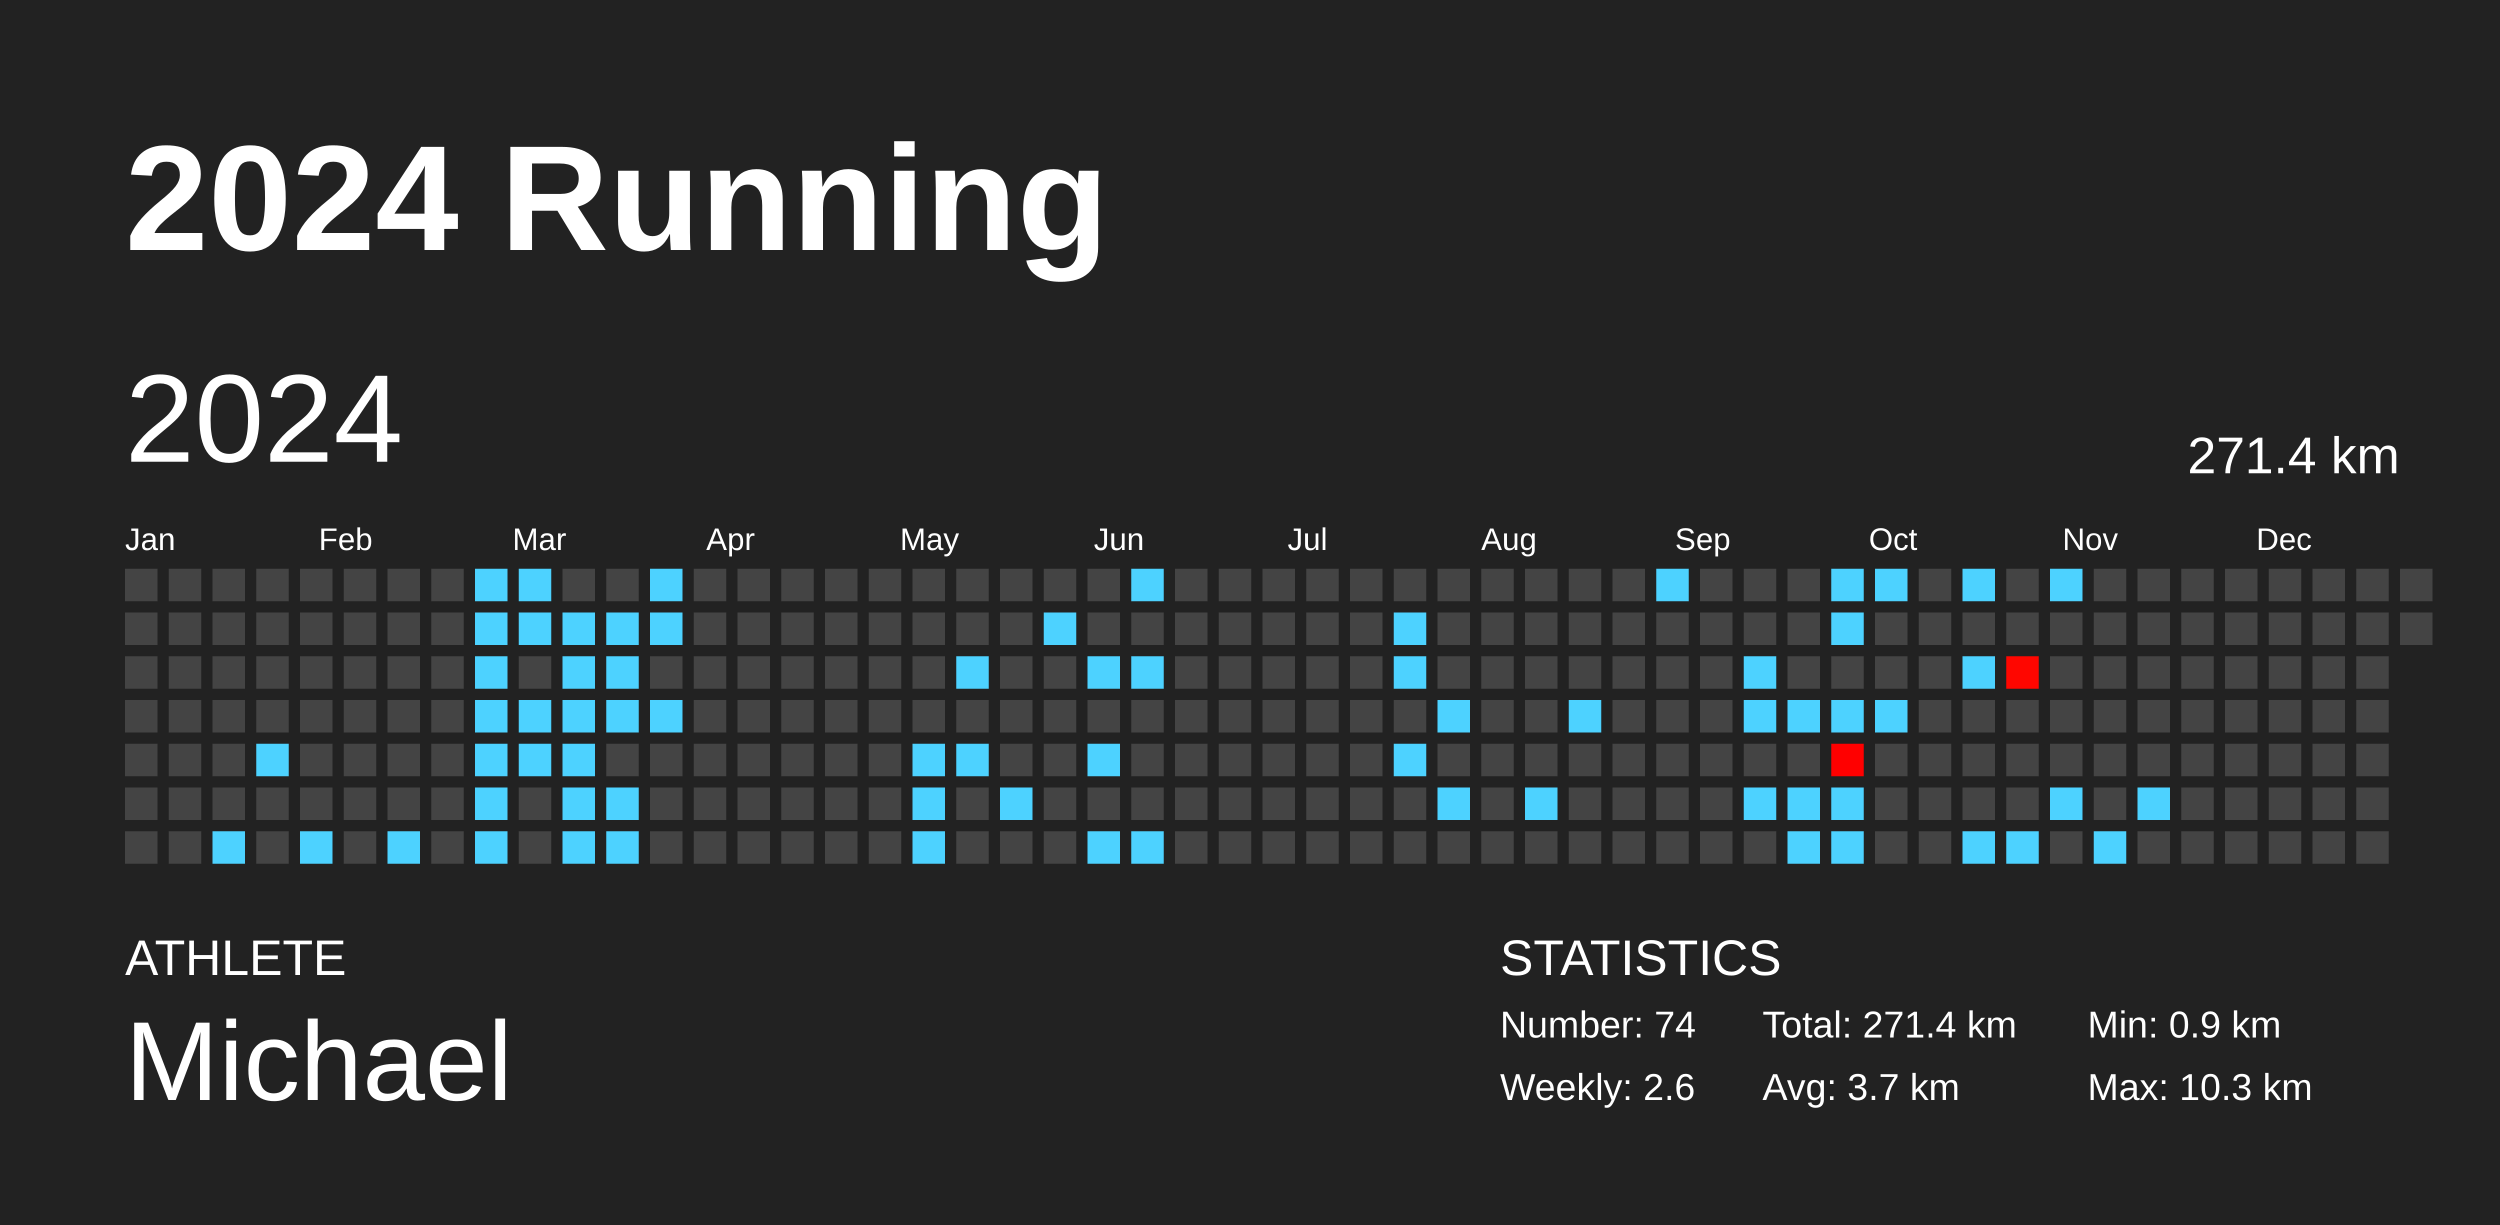
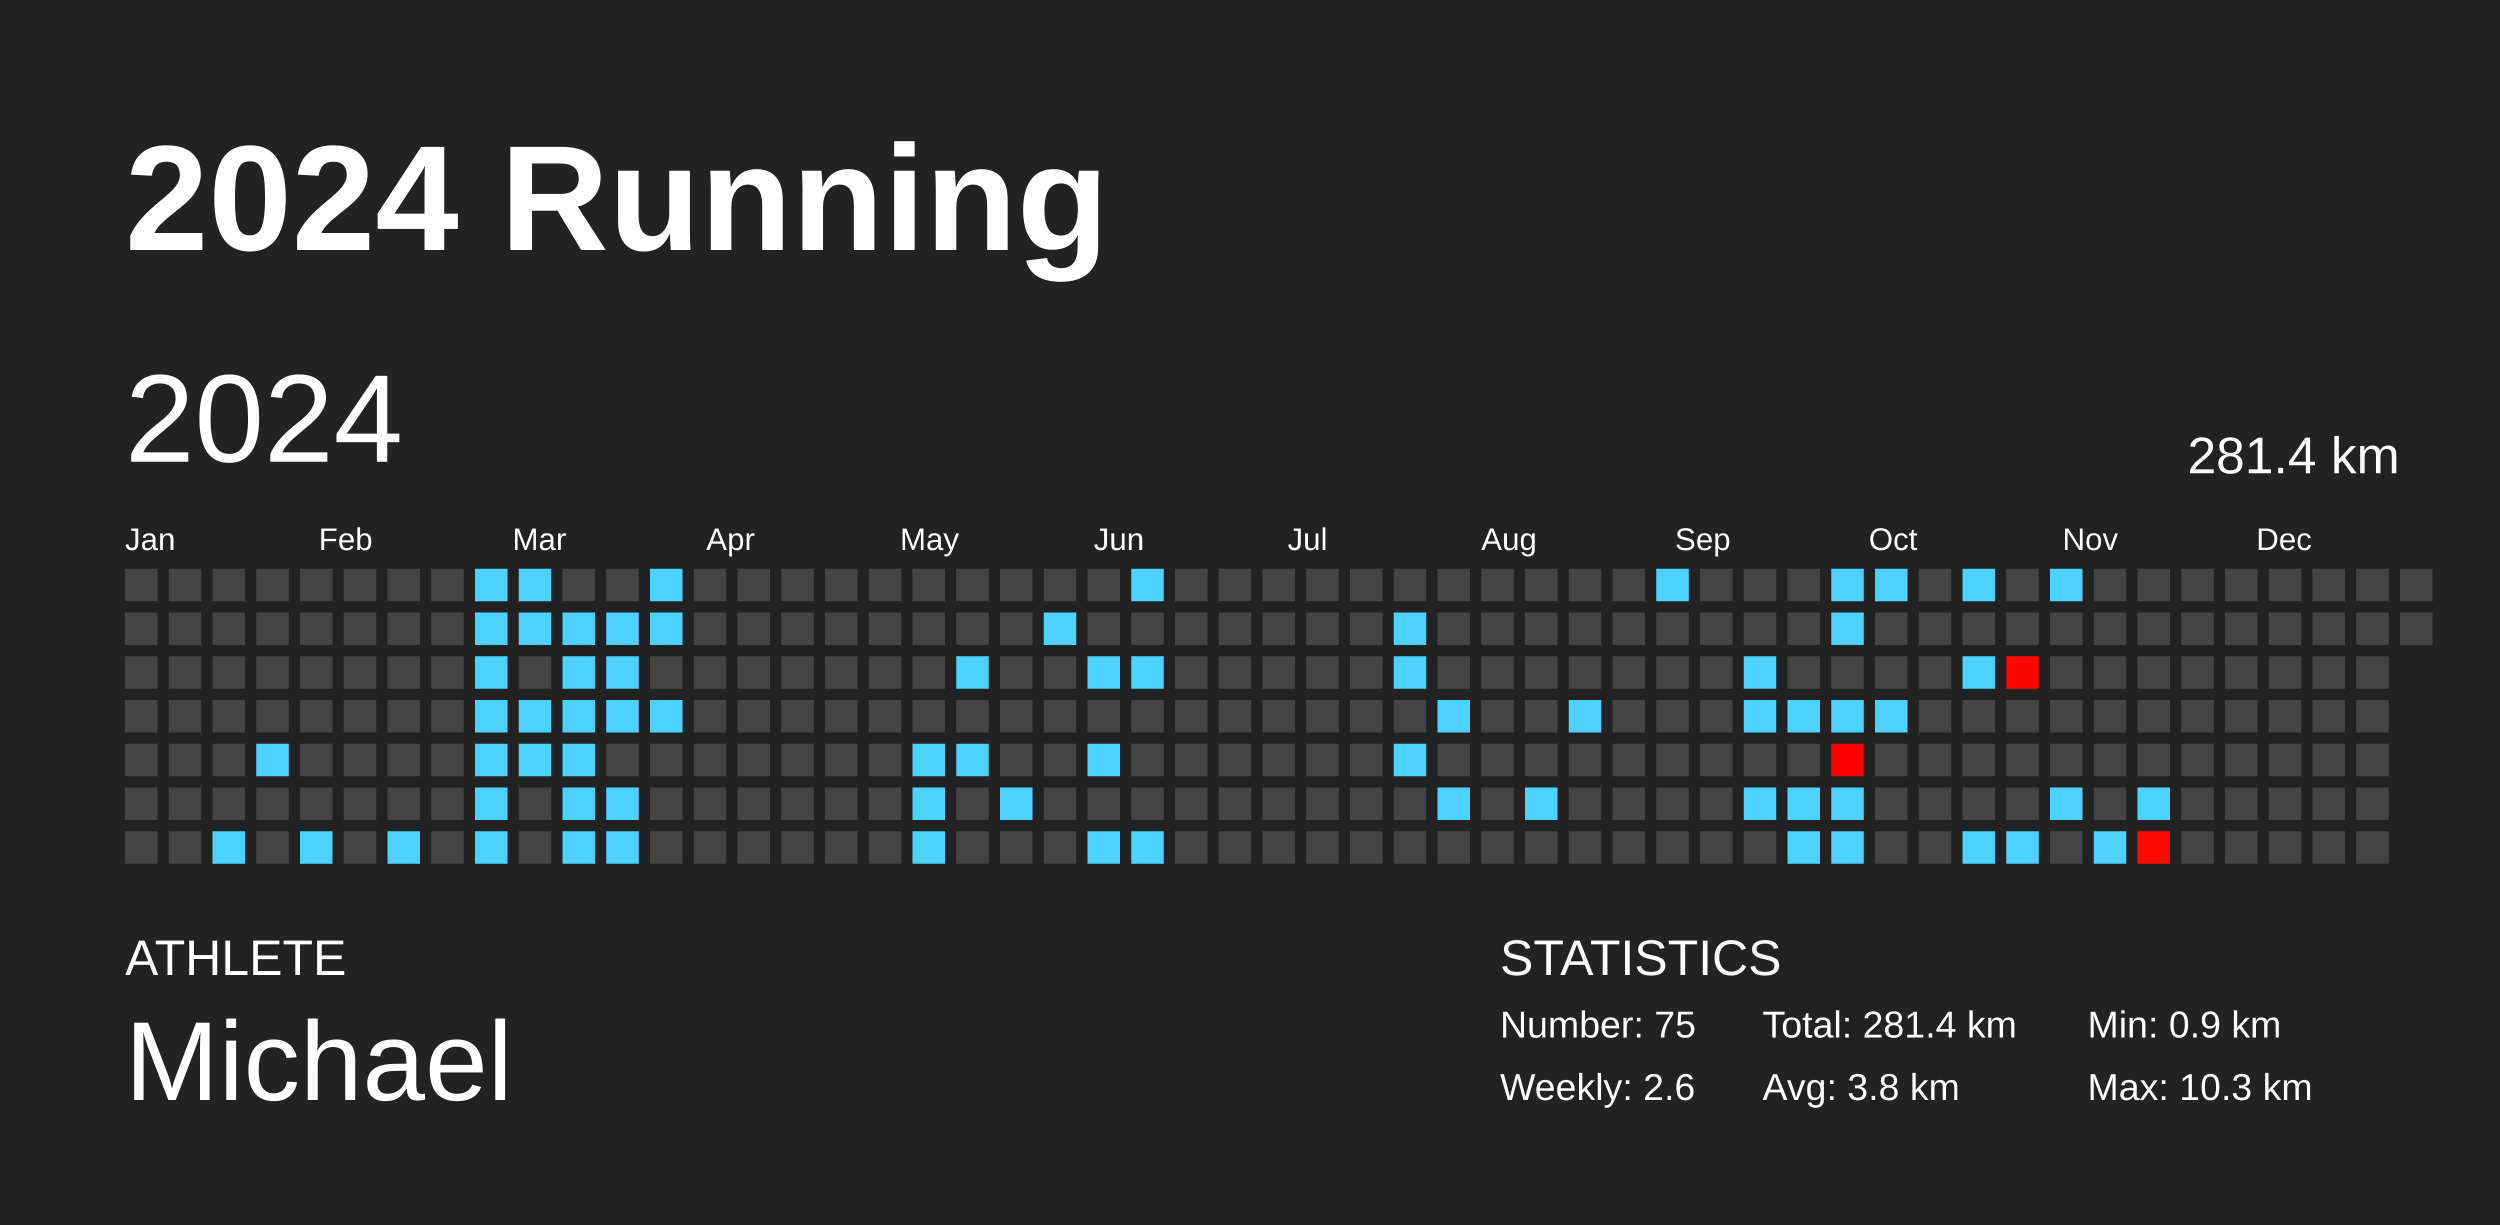
<svg xmlns="http://www.w3.org/2000/svg" baseProfile="full" height="98mm" version="1.1" viewBox="0,0,200,98" width="200mm">
  <defs />
  <rect fill="#222222" height="98" width="200" x="0" y="0" />
  <text fill="#FFFFFF" style="font-size:12px; font-family:Arial; font-weight:bold;" x="10" y="20">2024 Running</text>
  <text fill="#FFFFFF" style="font-size:4px; font-family:Arial" x="10" y="78">ATHLETE</text>
  <text fill="#FFFFFF" style="font-size:9px; font-family:Arial" x="10" y="88">Michael</text>
  <text fill="#FFFFFF" style="font-size:4px; font-family:Arial" x="120" y="78">STATISTICS</text>
-   <text fill="#FFFFFF" style="font-size:3px; font-family:Arial" x="120" y="83">Number: 74</text>
+   <text fill="#FFFFFF" style="font-size:3px; font-family:Arial" x="120" y="83">Number: 75</text>
  <text fill="#FFFFFF" style="font-size:3px; font-family:Arial" x="120" y="88">Weekly: 2.6</text>
-   <text fill="#FFFFFF" style="font-size:3px; font-family:Arial" x="141" y="83">Total: 271.4 km</text>
-   <text fill="#FFFFFF" style="font-size:3px; font-family:Arial" x="141" y="88">Avg: 3.7 km</text>
+   <text fill="#FFFFFF" style="font-size:3px; font-family:Arial" x="141" y="83">Total: 281.4 km</text>
+   <text fill="#FFFFFF" style="font-size:3px; font-family:Arial" x="141" y="88">Avg: 3.8 km</text>
  <text fill="#FFFFFF" style="font-size:3px; font-family:Arial" x="167" y="83">Min: 0.9 km</text>
  <text fill="#FFFFFF" style="font-size:3px; font-family:Arial" x="167" y="88">Max: 10.3 km</text>
  <text dominant-baseline="hanging" fill="#FFFFFF" style="font-size:10.0px; font-family:Arial;" x="10" y="30">2024</text>
-   <text dominant-baseline="hanging" fill="#FFFFFF" style="font-size:4.125px; font-family:Arial;" x="175" y="35">271.4 km</text>
+   <text dominant-baseline="hanging" fill="#FFFFFF" style="font-size:4.125px; font-family:Arial;" x="175" y="35">281.4 km</text>
  <text fill="#FFFFFF" style="font-size:2.5px; font-family:Arial" x="10.0" y="44">Jan</text>
  <text fill="#FFFFFF" style="font-size:2.5px; font-family:Arial" x="25.5" y="44">Feb</text>
  <text fill="#FFFFFF" style="font-size:2.5px; font-family:Arial" x="41.0" y="44">Mar</text>
  <text fill="#FFFFFF" style="font-size:2.5px; font-family:Arial" x="56.5" y="44">Apr</text>
  <text fill="#FFFFFF" style="font-size:2.5px; font-family:Arial" x="72.0" y="44">May</text>
  <text fill="#FFFFFF" style="font-size:2.5px; font-family:Arial" x="87.5" y="44">Jun</text>
  <text fill="#FFFFFF" style="font-size:2.5px; font-family:Arial" x="103.0" y="44">Jul</text>
  <text fill="#FFFFFF" style="font-size:2.5px; font-family:Arial" x="118.5" y="44">Aug</text>
  <text fill="#FFFFFF" style="font-size:2.5px; font-family:Arial" x="134.0" y="44">Sep</text>
  <text fill="#FFFFFF" style="font-size:2.5px; font-family:Arial" x="149.5" y="44">Oct</text>
  <text fill="#FFFFFF" style="font-size:2.5px; font-family:Arial" x="165.0" y="44">Nov</text>
  <text fill="#FFFFFF" style="font-size:2.5px; font-family:Arial" x="180.5" y="44">Dec</text>
  <rect fill="#444444" height="2.6" width="2.6" x="10.0" y="45.5" />
  <rect fill="#444444" height="2.6" width="2.6" x="10.0" y="49.0" />
  <rect fill="#444444" height="2.6" width="2.6" x="10.0" y="52.5" />
  <rect fill="#444444" height="2.6" width="2.6" x="10.0" y="56.0" />
  <rect fill="#444444" height="2.6" width="2.6" x="10.0" y="59.5" />
  <rect fill="#444444" height="2.6" width="2.6" x="10.0" y="63.0" />
  <rect fill="#444444" height="2.6" width="2.6" x="10.0" y="66.5" />
  <rect fill="#444444" height="2.6" width="2.6" x="13.5" y="45.5" />
  <rect fill="#444444" height="2.6" width="2.6" x="13.5" y="49.0" />
  <rect fill="#444444" height="2.6" width="2.6" x="13.5" y="52.5" />
  <rect fill="#444444" height="2.6" width="2.6" x="13.5" y="56.0" />
  <rect fill="#444444" height="2.6" width="2.6" x="13.5" y="59.5" />
  <rect fill="#444444" height="2.6" width="2.6" x="13.5" y="63.0" />
  <rect fill="#444444" height="2.6" width="2.6" x="13.5" y="66.5" />
  <rect fill="#444444" height="2.6" width="2.6" x="17.0" y="45.5" />
  <rect fill="#444444" height="2.6" width="2.6" x="17.0" y="49.0" />
  <rect fill="#444444" height="2.6" width="2.6" x="17.0" y="52.5" />
  <rect fill="#444444" height="2.6" width="2.6" x="17.0" y="56.0" />
  <rect fill="#444444" height="2.6" width="2.6" x="17.0" y="59.5" />
  <rect fill="#444444" height="2.6" width="2.6" x="17.0" y="63.0" />
  <rect fill="#4dd2ff" height="2.6" width="2.6" x="17.0" y="66.5" />
  <rect fill="#444444" height="2.6" width="2.6" x="20.5" y="45.5" />
  <rect fill="#444444" height="2.6" width="2.6" x="20.5" y="49.0" />
  <rect fill="#444444" height="2.6" width="2.6" x="20.5" y="52.5" />
  <rect fill="#444444" height="2.6" width="2.6" x="20.5" y="56.0" />
  <rect fill="#4dd2ff" height="2.6" width="2.6" x="20.5" y="59.5" />
  <rect fill="#444444" height="2.6" width="2.6" x="20.5" y="63.0" />
  <rect fill="#444444" height="2.6" width="2.6" x="20.5" y="66.5" />
  <rect fill="#444444" height="2.6" width="2.6" x="24.0" y="45.5" />
  <rect fill="#444444" height="2.6" width="2.6" x="24.0" y="49.0" />
  <rect fill="#444444" height="2.6" width="2.6" x="24.0" y="52.5" />
  <rect fill="#444444" height="2.6" width="2.6" x="24.0" y="56.0" />
  <rect fill="#444444" height="2.6" width="2.6" x="24.0" y="59.5" />
  <rect fill="#444444" height="2.6" width="2.6" x="24.0" y="63.0" />
  <rect fill="#4dd2ff" height="2.6" width="2.6" x="24.0" y="66.5" />
  <rect fill="#444444" height="2.6" width="2.6" x="27.5" y="45.5" />
  <rect fill="#444444" height="2.6" width="2.6" x="27.5" y="49.0" />
  <rect fill="#444444" height="2.6" width="2.6" x="27.5" y="52.5" />
  <rect fill="#444444" height="2.6" width="2.6" x="27.5" y="56.0" />
  <rect fill="#444444" height="2.6" width="2.6" x="27.5" y="59.5" />
  <rect fill="#444444" height="2.6" width="2.6" x="27.5" y="63.0" />
  <rect fill="#444444" height="2.6" width="2.6" x="27.5" y="66.5" />
  <rect fill="#444444" height="2.6" width="2.6" x="31.0" y="45.5" />
  <rect fill="#444444" height="2.6" width="2.6" x="31.0" y="49.0" />
  <rect fill="#444444" height="2.6" width="2.6" x="31.0" y="52.5" />
  <rect fill="#444444" height="2.6" width="2.6" x="31.0" y="56.0" />
  <rect fill="#444444" height="2.6" width="2.6" x="31.0" y="59.5" />
  <rect fill="#444444" height="2.6" width="2.6" x="31.0" y="63.0" />
  <rect fill="#4dd2ff" height="2.6" width="2.6" x="31.0" y="66.5" />
  <rect fill="#444444" height="2.6" width="2.6" x="34.5" y="45.5" />
  <rect fill="#444444" height="2.6" width="2.6" x="34.5" y="49.0" />
  <rect fill="#444444" height="2.6" width="2.6" x="34.5" y="52.5" />
  <rect fill="#444444" height="2.6" width="2.6" x="34.5" y="56.0" />
  <rect fill="#444444" height="2.6" width="2.6" x="34.5" y="59.5" />
  <rect fill="#444444" height="2.6" width="2.6" x="34.5" y="63.0" />
  <rect fill="#444444" height="2.6" width="2.6" x="34.5" y="66.5" />
  <rect fill="#4dd2ff" height="2.6" width="2.6" x="38.0" y="45.5" />
  <rect fill="#4dd2ff" height="2.6" width="2.6" x="38.0" y="49.0" />
  <rect fill="#4dd2ff" height="2.6" width="2.6" x="38.0" y="52.5" />
  <rect fill="#4dd2ff" height="2.6" width="2.6" x="38.0" y="56.0" />
  <rect fill="#4dd2ff" height="2.6" width="2.6" x="38.0" y="59.5" />
  <rect fill="#4dd2ff" height="2.6" width="2.6" x="38.0" y="63.0" />
  <rect fill="#4dd2ff" height="2.6" width="2.6" x="38.0" y="66.5" />
  <rect fill="#4dd2ff" height="2.6" width="2.6" x="41.5" y="45.5" />
  <rect fill="#4dd2ff" height="2.6" width="2.6" x="41.5" y="49.0" />
  <rect fill="#444444" height="2.6" width="2.6" x="41.5" y="52.5" />
  <rect fill="#4dd2ff" height="2.6" width="2.6" x="41.5" y="56.0" />
  <rect fill="#4dd2ff" height="2.6" width="2.6" x="41.5" y="59.5" />
  <rect fill="#444444" height="2.6" width="2.6" x="41.5" y="63.0" />
  <rect fill="#444444" height="2.6" width="2.6" x="41.5" y="66.5" />
  <rect fill="#444444" height="2.6" width="2.6" x="45.0" y="45.5" />
  <rect fill="#4dd2ff" height="2.6" width="2.6" x="45.0" y="49.0" />
  <rect fill="#4dd2ff" height="2.6" width="2.6" x="45.0" y="52.5" />
  <rect fill="#4dd2ff" height="2.6" width="2.6" x="45.0" y="56.0" />
  <rect fill="#4dd2ff" height="2.6" width="2.6" x="45.0" y="59.5" />
  <rect fill="#4dd2ff" height="2.6" width="2.6" x="45.0" y="63.0" />
  <rect fill="#4dd2ff" height="2.6" width="2.6" x="45.0" y="66.5" />
  <rect fill="#444444" height="2.6" width="2.6" x="48.5" y="45.5" />
  <rect fill="#4dd2ff" height="2.6" width="2.6" x="48.5" y="49.0" />
  <rect fill="#4dd2ff" height="2.6" width="2.6" x="48.5" y="52.5" />
  <rect fill="#4dd2ff" height="2.6" width="2.6" x="48.5" y="56.0" />
  <rect fill="#444444" height="2.6" width="2.6" x="48.5" y="59.5" />
  <rect fill="#4dd2ff" height="2.6" width="2.6" x="48.5" y="63.0" />
  <rect fill="#4dd2ff" height="2.6" width="2.6" x="48.5" y="66.5" />
  <rect fill="#4dd2ff" height="2.6" width="2.6" x="52.0" y="45.5" />
  <rect fill="#4dd2ff" height="2.6" width="2.6" x="52.0" y="49.0" />
  <rect fill="#444444" height="2.6" width="2.6" x="52.0" y="52.5" />
  <rect fill="#4dd2ff" height="2.6" width="2.6" x="52.0" y="56.0" />
  <rect fill="#444444" height="2.6" width="2.6" x="52.0" y="59.5" />
  <rect fill="#444444" height="2.6" width="2.6" x="52.0" y="63.0" />
  <rect fill="#444444" height="2.6" width="2.6" x="52.0" y="66.5" />
  <rect fill="#444444" height="2.6" width="2.6" x="55.5" y="45.5" />
  <rect fill="#444444" height="2.6" width="2.6" x="55.5" y="49.0" />
  <rect fill="#444444" height="2.6" width="2.6" x="55.5" y="52.5" />
  <rect fill="#444444" height="2.6" width="2.6" x="55.5" y="56.0" />
  <rect fill="#444444" height="2.6" width="2.6" x="55.5" y="59.5" />
  <rect fill="#444444" height="2.6" width="2.6" x="55.5" y="63.0" />
  <rect fill="#444444" height="2.6" width="2.6" x="55.5" y="66.5" />
  <rect fill="#444444" height="2.6" width="2.6" x="59.0" y="45.5" />
  <rect fill="#444444" height="2.6" width="2.6" x="59.0" y="49.0" />
  <rect fill="#444444" height="2.6" width="2.6" x="59.0" y="52.5" />
  <rect fill="#444444" height="2.6" width="2.6" x="59.0" y="56.0" />
  <rect fill="#444444" height="2.6" width="2.6" x="59.0" y="59.5" />
  <rect fill="#444444" height="2.6" width="2.6" x="59.0" y="63.0" />
  <rect fill="#444444" height="2.6" width="2.6" x="59.0" y="66.5" />
  <rect fill="#444444" height="2.6" width="2.6" x="62.5" y="45.5" />
  <rect fill="#444444" height="2.6" width="2.6" x="62.5" y="49.0" />
  <rect fill="#444444" height="2.6" width="2.6" x="62.5" y="52.5" />
  <rect fill="#444444" height="2.6" width="2.6" x="62.5" y="56.0" />
  <rect fill="#444444" height="2.6" width="2.6" x="62.5" y="59.5" />
  <rect fill="#444444" height="2.6" width="2.6" x="62.5" y="63.0" />
  <rect fill="#444444" height="2.6" width="2.6" x="62.5" y="66.5" />
  <rect fill="#444444" height="2.6" width="2.6" x="66.0" y="45.5" />
  <rect fill="#444444" height="2.6" width="2.6" x="66.0" y="49.0" />
  <rect fill="#444444" height="2.6" width="2.6" x="66.0" y="52.5" />
  <rect fill="#444444" height="2.6" width="2.6" x="66.0" y="56.0" />
  <rect fill="#444444" height="2.6" width="2.6" x="66.0" y="59.5" />
  <rect fill="#444444" height="2.6" width="2.6" x="66.0" y="63.0" />
  <rect fill="#444444" height="2.6" width="2.6" x="66.0" y="66.5" />
  <rect fill="#444444" height="2.6" width="2.6" x="69.5" y="45.5" />
  <rect fill="#444444" height="2.6" width="2.6" x="69.5" y="49.0" />
  <rect fill="#444444" height="2.6" width="2.6" x="69.5" y="52.5" />
  <rect fill="#444444" height="2.6" width="2.6" x="69.5" y="56.0" />
  <rect fill="#444444" height="2.6" width="2.6" x="69.5" y="59.5" />
  <rect fill="#444444" height="2.6" width="2.6" x="69.5" y="63.0" />
  <rect fill="#444444" height="2.6" width="2.6" x="69.5" y="66.5" />
  <rect fill="#444444" height="2.6" width="2.6" x="73.0" y="45.5" />
  <rect fill="#444444" height="2.6" width="2.6" x="73.0" y="49.0" />
  <rect fill="#444444" height="2.6" width="2.6" x="73.0" y="52.5" />
  <rect fill="#444444" height="2.6" width="2.6" x="73.0" y="56.0" />
  <rect fill="#4dd2ff" height="2.6" width="2.6" x="73.0" y="59.5" />
  <rect fill="#4dd2ff" height="2.6" width="2.6" x="73.0" y="63.0" />
  <rect fill="#4dd2ff" height="2.6" width="2.6" x="73.0" y="66.5" />
  <rect fill="#444444" height="2.6" width="2.6" x="76.5" y="45.5" />
  <rect fill="#444444" height="2.6" width="2.6" x="76.5" y="49.0" />
  <rect fill="#4dd2ff" height="2.6" width="2.6" x="76.5" y="52.5" />
  <rect fill="#444444" height="2.6" width="2.6" x="76.5" y="56.0" />
  <rect fill="#4dd2ff" height="2.6" width="2.6" x="76.5" y="59.5" />
  <rect fill="#444444" height="2.6" width="2.6" x="76.5" y="63.0" />
  <rect fill="#444444" height="2.6" width="2.6" x="76.5" y="66.5" />
  <rect fill="#444444" height="2.6" width="2.6" x="80.0" y="45.5" />
  <rect fill="#444444" height="2.6" width="2.6" x="80.0" y="49.0" />
  <rect fill="#444444" height="2.6" width="2.6" x="80.0" y="52.5" />
  <rect fill="#444444" height="2.6" width="2.6" x="80.0" y="56.0" />
  <rect fill="#444444" height="2.6" width="2.6" x="80.0" y="59.5" />
  <rect fill="#4dd2ff" height="2.6" width="2.6" x="80.0" y="63.0" />
  <rect fill="#444444" height="2.6" width="2.6" x="80.0" y="66.5" />
  <rect fill="#444444" height="2.6" width="2.6" x="83.5" y="45.5" />
  <rect fill="#4dd2ff" height="2.6" width="2.6" x="83.5" y="49.0" />
  <rect fill="#444444" height="2.6" width="2.6" x="83.5" y="52.5" />
  <rect fill="#444444" height="2.6" width="2.6" x="83.5" y="56.0" />
  <rect fill="#444444" height="2.6" width="2.6" x="83.5" y="59.5" />
  <rect fill="#444444" height="2.6" width="2.6" x="83.5" y="63.0" />
  <rect fill="#444444" height="2.6" width="2.6" x="83.5" y="66.5" />
  <rect fill="#444444" height="2.6" width="2.6" x="87.0" y="45.5" />
  <rect fill="#444444" height="2.6" width="2.6" x="87.0" y="49.0" />
  <rect fill="#4dd2ff" height="2.6" width="2.6" x="87.0" y="52.5" />
  <rect fill="#444444" height="2.6" width="2.6" x="87.0" y="56.0" />
  <rect fill="#4dd2ff" height="2.6" width="2.6" x="87.0" y="59.5" />
  <rect fill="#444444" height="2.6" width="2.6" x="87.0" y="63.0" />
  <rect fill="#4dd2ff" height="2.6" width="2.6" x="87.0" y="66.5" />
  <rect fill="#4dd2ff" height="2.6" width="2.6" x="90.5" y="45.5" />
  <rect fill="#444444" height="2.6" width="2.6" x="90.5" y="49.0" />
  <rect fill="#4dd2ff" height="2.6" width="2.6" x="90.5" y="52.5" />
  <rect fill="#444444" height="2.6" width="2.6" x="90.5" y="56.0" />
  <rect fill="#444444" height="2.6" width="2.6" x="90.5" y="59.5" />
  <rect fill="#444444" height="2.6" width="2.6" x="90.5" y="63.0" />
  <rect fill="#4dd2ff" height="2.6" width="2.6" x="90.5" y="66.5" />
  <rect fill="#444444" height="2.6" width="2.6" x="94.0" y="45.5" />
  <rect fill="#444444" height="2.6" width="2.6" x="94.0" y="49.0" />
  <rect fill="#444444" height="2.6" width="2.6" x="94.0" y="52.5" />
  <rect fill="#444444" height="2.6" width="2.6" x="94.0" y="56.0" />
  <rect fill="#444444" height="2.6" width="2.6" x="94.0" y="59.5" />
  <rect fill="#444444" height="2.6" width="2.6" x="94.0" y="63.0" />
  <rect fill="#444444" height="2.6" width="2.6" x="94.0" y="66.5" />
  <rect fill="#444444" height="2.6" width="2.6" x="97.5" y="45.5" />
  <rect fill="#444444" height="2.6" width="2.6" x="97.5" y="49.0" />
  <rect fill="#444444" height="2.6" width="2.6" x="97.5" y="52.5" />
  <rect fill="#444444" height="2.6" width="2.6" x="97.5" y="56.0" />
  <rect fill="#444444" height="2.6" width="2.6" x="97.5" y="59.5" />
  <rect fill="#444444" height="2.6" width="2.6" x="97.5" y="63.0" />
  <rect fill="#444444" height="2.6" width="2.6" x="97.5" y="66.5" />
  <rect fill="#444444" height="2.6" width="2.6" x="101.0" y="45.5" />
  <rect fill="#444444" height="2.6" width="2.6" x="101.0" y="49.0" />
  <rect fill="#444444" height="2.6" width="2.6" x="101.0" y="52.5" />
  <rect fill="#444444" height="2.6" width="2.6" x="101.0" y="56.0" />
  <rect fill="#444444" height="2.6" width="2.6" x="101.0" y="59.5" />
  <rect fill="#444444" height="2.6" width="2.6" x="101.0" y="63.0" />
  <rect fill="#444444" height="2.6" width="2.6" x="101.0" y="66.5" />
  <rect fill="#444444" height="2.6" width="2.6" x="104.5" y="45.5" />
  <rect fill="#444444" height="2.6" width="2.6" x="104.5" y="49.0" />
  <rect fill="#444444" height="2.6" width="2.6" x="104.5" y="52.5" />
  <rect fill="#444444" height="2.6" width="2.6" x="104.5" y="56.0" />
  <rect fill="#444444" height="2.6" width="2.6" x="104.5" y="59.5" />
  <rect fill="#444444" height="2.6" width="2.6" x="104.5" y="63.0" />
  <rect fill="#444444" height="2.6" width="2.6" x="104.5" y="66.5" />
  <rect fill="#444444" height="2.6" width="2.6" x="108.0" y="45.5" />
  <rect fill="#444444" height="2.6" width="2.6" x="108.0" y="49.0" />
  <rect fill="#444444" height="2.6" width="2.6" x="108.0" y="52.5" />
  <rect fill="#444444" height="2.6" width="2.6" x="108.0" y="56.0" />
  <rect fill="#444444" height="2.6" width="2.6" x="108.0" y="59.5" />
  <rect fill="#444444" height="2.6" width="2.6" x="108.0" y="63.0" />
  <rect fill="#444444" height="2.6" width="2.6" x="108.0" y="66.5" />
  <rect fill="#444444" height="2.6" width="2.6" x="111.5" y="45.5" />
  <rect fill="#4dd2ff" height="2.6" width="2.6" x="111.5" y="49.0" />
  <rect fill="#4dd2ff" height="2.6" width="2.6" x="111.5" y="52.5" />
  <rect fill="#444444" height="2.6" width="2.6" x="111.5" y="56.0" />
  <rect fill="#4dd2ff" height="2.6" width="2.6" x="111.5" y="59.5" />
  <rect fill="#444444" height="2.6" width="2.6" x="111.5" y="63.0" />
  <rect fill="#444444" height="2.6" width="2.6" x="111.5" y="66.5" />
  <rect fill="#444444" height="2.6" width="2.6" x="115.0" y="45.5" />
  <rect fill="#444444" height="2.6" width="2.6" x="115.0" y="49.0" />
  <rect fill="#444444" height="2.6" width="2.6" x="115.0" y="52.5" />
  <rect fill="#4dd2ff" height="2.6" width="2.6" x="115.0" y="56.0" />
  <rect fill="#444444" height="2.6" width="2.6" x="115.0" y="59.5" />
  <rect fill="#4dd2ff" height="2.6" width="2.6" x="115.0" y="63.0" />
  <rect fill="#444444" height="2.6" width="2.6" x="115.0" y="66.5" />
  <rect fill="#444444" height="2.6" width="2.6" x="118.5" y="45.5" />
  <rect fill="#444444" height="2.6" width="2.6" x="118.5" y="49.0" />
  <rect fill="#444444" height="2.6" width="2.6" x="118.5" y="52.5" />
  <rect fill="#444444" height="2.6" width="2.6" x="118.5" y="56.0" />
  <rect fill="#444444" height="2.6" width="2.6" x="118.5" y="59.5" />
  <rect fill="#444444" height="2.6" width="2.6" x="118.5" y="63.0" />
  <rect fill="#444444" height="2.6" width="2.6" x="118.5" y="66.5" />
  <rect fill="#444444" height="2.6" width="2.6" x="122.0" y="45.5" />
  <rect fill="#444444" height="2.6" width="2.6" x="122.0" y="49.0" />
  <rect fill="#444444" height="2.6" width="2.6" x="122.0" y="52.5" />
  <rect fill="#444444" height="2.6" width="2.6" x="122.0" y="56.0" />
  <rect fill="#444444" height="2.6" width="2.6" x="122.0" y="59.5" />
  <rect fill="#4dd2ff" height="2.6" width="2.6" x="122.0" y="63.0" />
  <rect fill="#444444" height="2.6" width="2.6" x="122.0" y="66.5" />
  <rect fill="#444444" height="2.6" width="2.6" x="125.5" y="45.5" />
  <rect fill="#444444" height="2.6" width="2.6" x="125.5" y="49.0" />
  <rect fill="#444444" height="2.6" width="2.6" x="125.5" y="52.5" />
  <rect fill="#4dd2ff" height="2.6" width="2.6" x="125.5" y="56.0" />
  <rect fill="#444444" height="2.6" width="2.6" x="125.5" y="59.5" />
  <rect fill="#444444" height="2.6" width="2.6" x="125.5" y="63.0" />
  <rect fill="#444444" height="2.6" width="2.6" x="125.5" y="66.5" />
  <rect fill="#444444" height="2.6" width="2.6" x="129.0" y="45.5" />
  <rect fill="#444444" height="2.6" width="2.6" x="129.0" y="49.0" />
  <rect fill="#444444" height="2.6" width="2.6" x="129.0" y="52.5" />
  <rect fill="#444444" height="2.6" width="2.6" x="129.0" y="56.0" />
  <rect fill="#444444" height="2.6" width="2.6" x="129.0" y="59.5" />
  <rect fill="#444444" height="2.6" width="2.6" x="129.0" y="63.0" />
  <rect fill="#444444" height="2.6" width="2.6" x="129.0" y="66.5" />
  <rect fill="#4dd2ff" height="2.6" width="2.6" x="132.5" y="45.5" />
  <rect fill="#444444" height="2.6" width="2.6" x="132.5" y="49.0" />
  <rect fill="#444444" height="2.6" width="2.6" x="132.5" y="52.5" />
  <rect fill="#444444" height="2.6" width="2.6" x="132.5" y="56.0" />
  <rect fill="#444444" height="2.6" width="2.6" x="132.5" y="59.5" />
  <rect fill="#444444" height="2.6" width="2.6" x="132.5" y="63.0" />
  <rect fill="#444444" height="2.6" width="2.6" x="132.5" y="66.5" />
  <rect fill="#444444" height="2.6" width="2.6" x="136.0" y="45.5" />
  <rect fill="#444444" height="2.6" width="2.6" x="136.0" y="49.0" />
  <rect fill="#444444" height="2.6" width="2.6" x="136.0" y="52.5" />
  <rect fill="#444444" height="2.6" width="2.6" x="136.0" y="56.0" />
  <rect fill="#444444" height="2.6" width="2.6" x="136.0" y="59.5" />
  <rect fill="#444444" height="2.6" width="2.6" x="136.0" y="63.0" />
  <rect fill="#444444" height="2.6" width="2.6" x="136.0" y="66.5" />
  <rect fill="#444444" height="2.6" width="2.6" x="139.5" y="45.5" />
  <rect fill="#444444" height="2.6" width="2.6" x="139.5" y="49.0" />
  <rect fill="#4dd2ff" height="2.6" width="2.6" x="139.5" y="52.5" />
  <rect fill="#4dd2ff" height="2.6" width="2.6" x="139.5" y="56.0" />
  <rect fill="#444444" height="2.6" width="2.6" x="139.5" y="59.5" />
  <rect fill="#4dd2ff" height="2.6" width="2.6" x="139.5" y="63.0" />
  <rect fill="#444444" height="2.6" width="2.6" x="139.5" y="66.5" />
  <rect fill="#444444" height="2.6" width="2.6" x="143.0" y="45.5" />
  <rect fill="#444444" height="2.6" width="2.6" x="143.0" y="49.0" />
  <rect fill="#444444" height="2.6" width="2.6" x="143.0" y="52.5" />
  <rect fill="#4dd2ff" height="2.6" width="2.6" x="143.0" y="56.0" />
  <rect fill="#444444" height="2.6" width="2.6" x="143.0" y="59.5" />
  <rect fill="#4dd2ff" height="2.6" width="2.6" x="143.0" y="63.0" />
  <rect fill="#4dd2ff" height="2.6" width="2.6" x="143.0" y="66.5" />
  <rect fill="#4dd2ff" height="2.6" width="2.6" x="146.5" y="45.5" />
  <rect fill="#4dd2ff" height="2.6" width="2.6" x="146.5" y="49.0" />
  <rect fill="#444444" height="2.6" width="2.6" x="146.5" y="52.5" />
  <rect fill="#4dd2ff" height="2.6" width="2.6" x="146.5" y="56.0" />
  <rect fill="#ff0000" height="2.6" width="2.6" x="146.5" y="59.5" />
  <rect fill="#4dd2ff" height="2.6" width="2.6" x="146.5" y="63.0" />
  <rect fill="#4dd2ff" height="2.6" width="2.6" x="146.5" y="66.5" />
  <rect fill="#4dd2ff" height="2.6" width="2.6" x="150.0" y="45.5" />
  <rect fill="#444444" height="2.6" width="2.6" x="150.0" y="49.0" />
  <rect fill="#444444" height="2.6" width="2.6" x="150.0" y="52.5" />
  <rect fill="#4dd2ff" height="2.6" width="2.6" x="150.0" y="56.0" />
  <rect fill="#444444" height="2.6" width="2.6" x="150.0" y="59.5" />
  <rect fill="#444444" height="2.6" width="2.6" x="150.0" y="63.0" />
  <rect fill="#444444" height="2.6" width="2.6" x="150.0" y="66.5" />
  <rect fill="#444444" height="2.6" width="2.6" x="153.5" y="45.5" />
  <rect fill="#444444" height="2.6" width="2.6" x="153.5" y="49.0" />
  <rect fill="#444444" height="2.6" width="2.6" x="153.5" y="52.5" />
  <rect fill="#444444" height="2.6" width="2.6" x="153.5" y="56.0" />
  <rect fill="#444444" height="2.6" width="2.6" x="153.5" y="59.5" />
  <rect fill="#444444" height="2.6" width="2.6" x="153.5" y="63.0" />
  <rect fill="#444444" height="2.6" width="2.6" x="153.5" y="66.5" />
  <rect fill="#4dd2ff" height="2.6" width="2.6" x="157.0" y="45.5" />
  <rect fill="#444444" height="2.6" width="2.6" x="157.0" y="49.0" />
  <rect fill="#4dd2ff" height="2.6" width="2.6" x="157.0" y="52.5" />
  <rect fill="#444444" height="2.6" width="2.6" x="157.0" y="56.0" />
  <rect fill="#444444" height="2.6" width="2.6" x="157.0" y="59.5" />
  <rect fill="#444444" height="2.6" width="2.6" x="157.0" y="63.0" />
  <rect fill="#4dd2ff" height="2.6" width="2.6" x="157.0" y="66.5" />
  <rect fill="#444444" height="2.6" width="2.6" x="160.5" y="45.5" />
  <rect fill="#444444" height="2.6" width="2.6" x="160.5" y="49.0" />
  <rect fill="#ff0600" height="2.6" width="2.6" x="160.5" y="52.5" />
  <rect fill="#444444" height="2.6" width="2.6" x="160.5" y="56.0" />
  <rect fill="#444444" height="2.6" width="2.6" x="160.5" y="59.5" />
  <rect fill="#444444" height="2.6" width="2.6" x="160.5" y="63.0" />
  <rect fill="#4dd2ff" height="2.6" width="2.6" x="160.5" y="66.5" />
  <rect fill="#4dd2ff" height="2.6" width="2.6" x="164.0" y="45.5" />
  <rect fill="#444444" height="2.6" width="2.6" x="164.0" y="49.0" />
  <rect fill="#444444" height="2.6" width="2.6" x="164.0" y="52.5" />
  <rect fill="#444444" height="2.6" width="2.6" x="164.0" y="56.0" />
  <rect fill="#444444" height="2.6" width="2.6" x="164.0" y="59.5" />
  <rect fill="#4dd2ff" height="2.6" width="2.6" x="164.0" y="63.0" />
  <rect fill="#444444" height="2.6" width="2.6" x="164.0" y="66.5" />
  <rect fill="#444444" height="2.6" width="2.6" x="167.5" y="45.5" />
  <rect fill="#444444" height="2.6" width="2.6" x="167.5" y="49.0" />
  <rect fill="#444444" height="2.6" width="2.6" x="167.5" y="52.5" />
  <rect fill="#444444" height="2.6" width="2.6" x="167.5" y="56.0" />
  <rect fill="#444444" height="2.6" width="2.6" x="167.5" y="59.5" />
  <rect fill="#444444" height="2.6" width="2.6" x="167.5" y="63.0" />
  <rect fill="#4dd2ff" height="2.6" width="2.6" x="167.5" y="66.5" />
  <rect fill="#444444" height="2.6" width="2.6" x="171.0" y="45.5" />
  <rect fill="#444444" height="2.6" width="2.6" x="171.0" y="49.0" />
  <rect fill="#444444" height="2.6" width="2.6" x="171.0" y="52.5" />
  <rect fill="#444444" height="2.6" width="2.6" x="171.0" y="56.0" />
  <rect fill="#444444" height="2.6" width="2.6" x="171.0" y="59.5" />
  <rect fill="#4dd2ff" height="2.6" width="2.6" x="171.0" y="63.0" />
-   <rect fill="#444444" height="2.6" width="2.6" x="171.0" y="66.5" />
+   <rect fill="#ff0800" height="2.6" width="2.6" x="171.0" y="66.5" />
  <rect fill="#444444" height="2.6" width="2.6" x="174.5" y="45.5" />
  <rect fill="#444444" height="2.6" width="2.6" x="174.5" y="49.0" />
  <rect fill="#444444" height="2.6" width="2.6" x="174.5" y="52.5" />
  <rect fill="#444444" height="2.6" width="2.6" x="174.5" y="56.0" />
  <rect fill="#444444" height="2.6" width="2.6" x="174.5" y="59.5" />
  <rect fill="#444444" height="2.6" width="2.6" x="174.5" y="63.0" />
  <rect fill="#444444" height="2.6" width="2.6" x="174.5" y="66.5" />
  <rect fill="#444444" height="2.6" width="2.6" x="178.0" y="45.5" />
  <rect fill="#444444" height="2.6" width="2.6" x="178.0" y="49.0" />
  <rect fill="#444444" height="2.6" width="2.6" x="178.0" y="52.5" />
  <rect fill="#444444" height="2.6" width="2.6" x="178.0" y="56.0" />
  <rect fill="#444444" height="2.6" width="2.6" x="178.0" y="59.5" />
  <rect fill="#444444" height="2.6" width="2.6" x="178.0" y="63.0" />
  <rect fill="#444444" height="2.6" width="2.6" x="178.0" y="66.5" />
  <rect fill="#444444" height="2.6" width="2.6" x="181.5" y="45.5" />
  <rect fill="#444444" height="2.6" width="2.6" x="181.5" y="49.0" />
  <rect fill="#444444" height="2.6" width="2.6" x="181.5" y="52.5" />
  <rect fill="#444444" height="2.6" width="2.6" x="181.5" y="56.0" />
  <rect fill="#444444" height="2.6" width="2.6" x="181.5" y="59.5" />
  <rect fill="#444444" height="2.6" width="2.6" x="181.5" y="63.0" />
  <rect fill="#444444" height="2.6" width="2.6" x="181.5" y="66.5" />
  <rect fill="#444444" height="2.6" width="2.6" x="185.0" y="45.5" />
  <rect fill="#444444" height="2.6" width="2.6" x="185.0" y="49.0" />
  <rect fill="#444444" height="2.6" width="2.6" x="185.0" y="52.5" />
  <rect fill="#444444" height="2.6" width="2.6" x="185.0" y="56.0" />
  <rect fill="#444444" height="2.6" width="2.6" x="185.0" y="59.5" />
  <rect fill="#444444" height="2.6" width="2.6" x="185.0" y="63.0" />
  <rect fill="#444444" height="2.6" width="2.6" x="185.0" y="66.5" />
  <rect fill="#444444" height="2.6" width="2.6" x="188.5" y="45.5" />
  <rect fill="#444444" height="2.6" width="2.6" x="188.5" y="49.0" />
  <rect fill="#444444" height="2.6" width="2.6" x="188.5" y="52.5" />
  <rect fill="#444444" height="2.6" width="2.6" x="188.5" y="56.0" />
  <rect fill="#444444" height="2.6" width="2.6" x="188.5" y="59.5" />
  <rect fill="#444444" height="2.6" width="2.6" x="188.5" y="63.0" />
  <rect fill="#444444" height="2.6" width="2.6" x="188.5" y="66.5" />
  <rect fill="#444444" height="2.6" width="2.6" x="192.0" y="45.5" />
  <rect fill="#444444" height="2.6" width="2.6" x="192.0" y="49.0" />
</svg>
